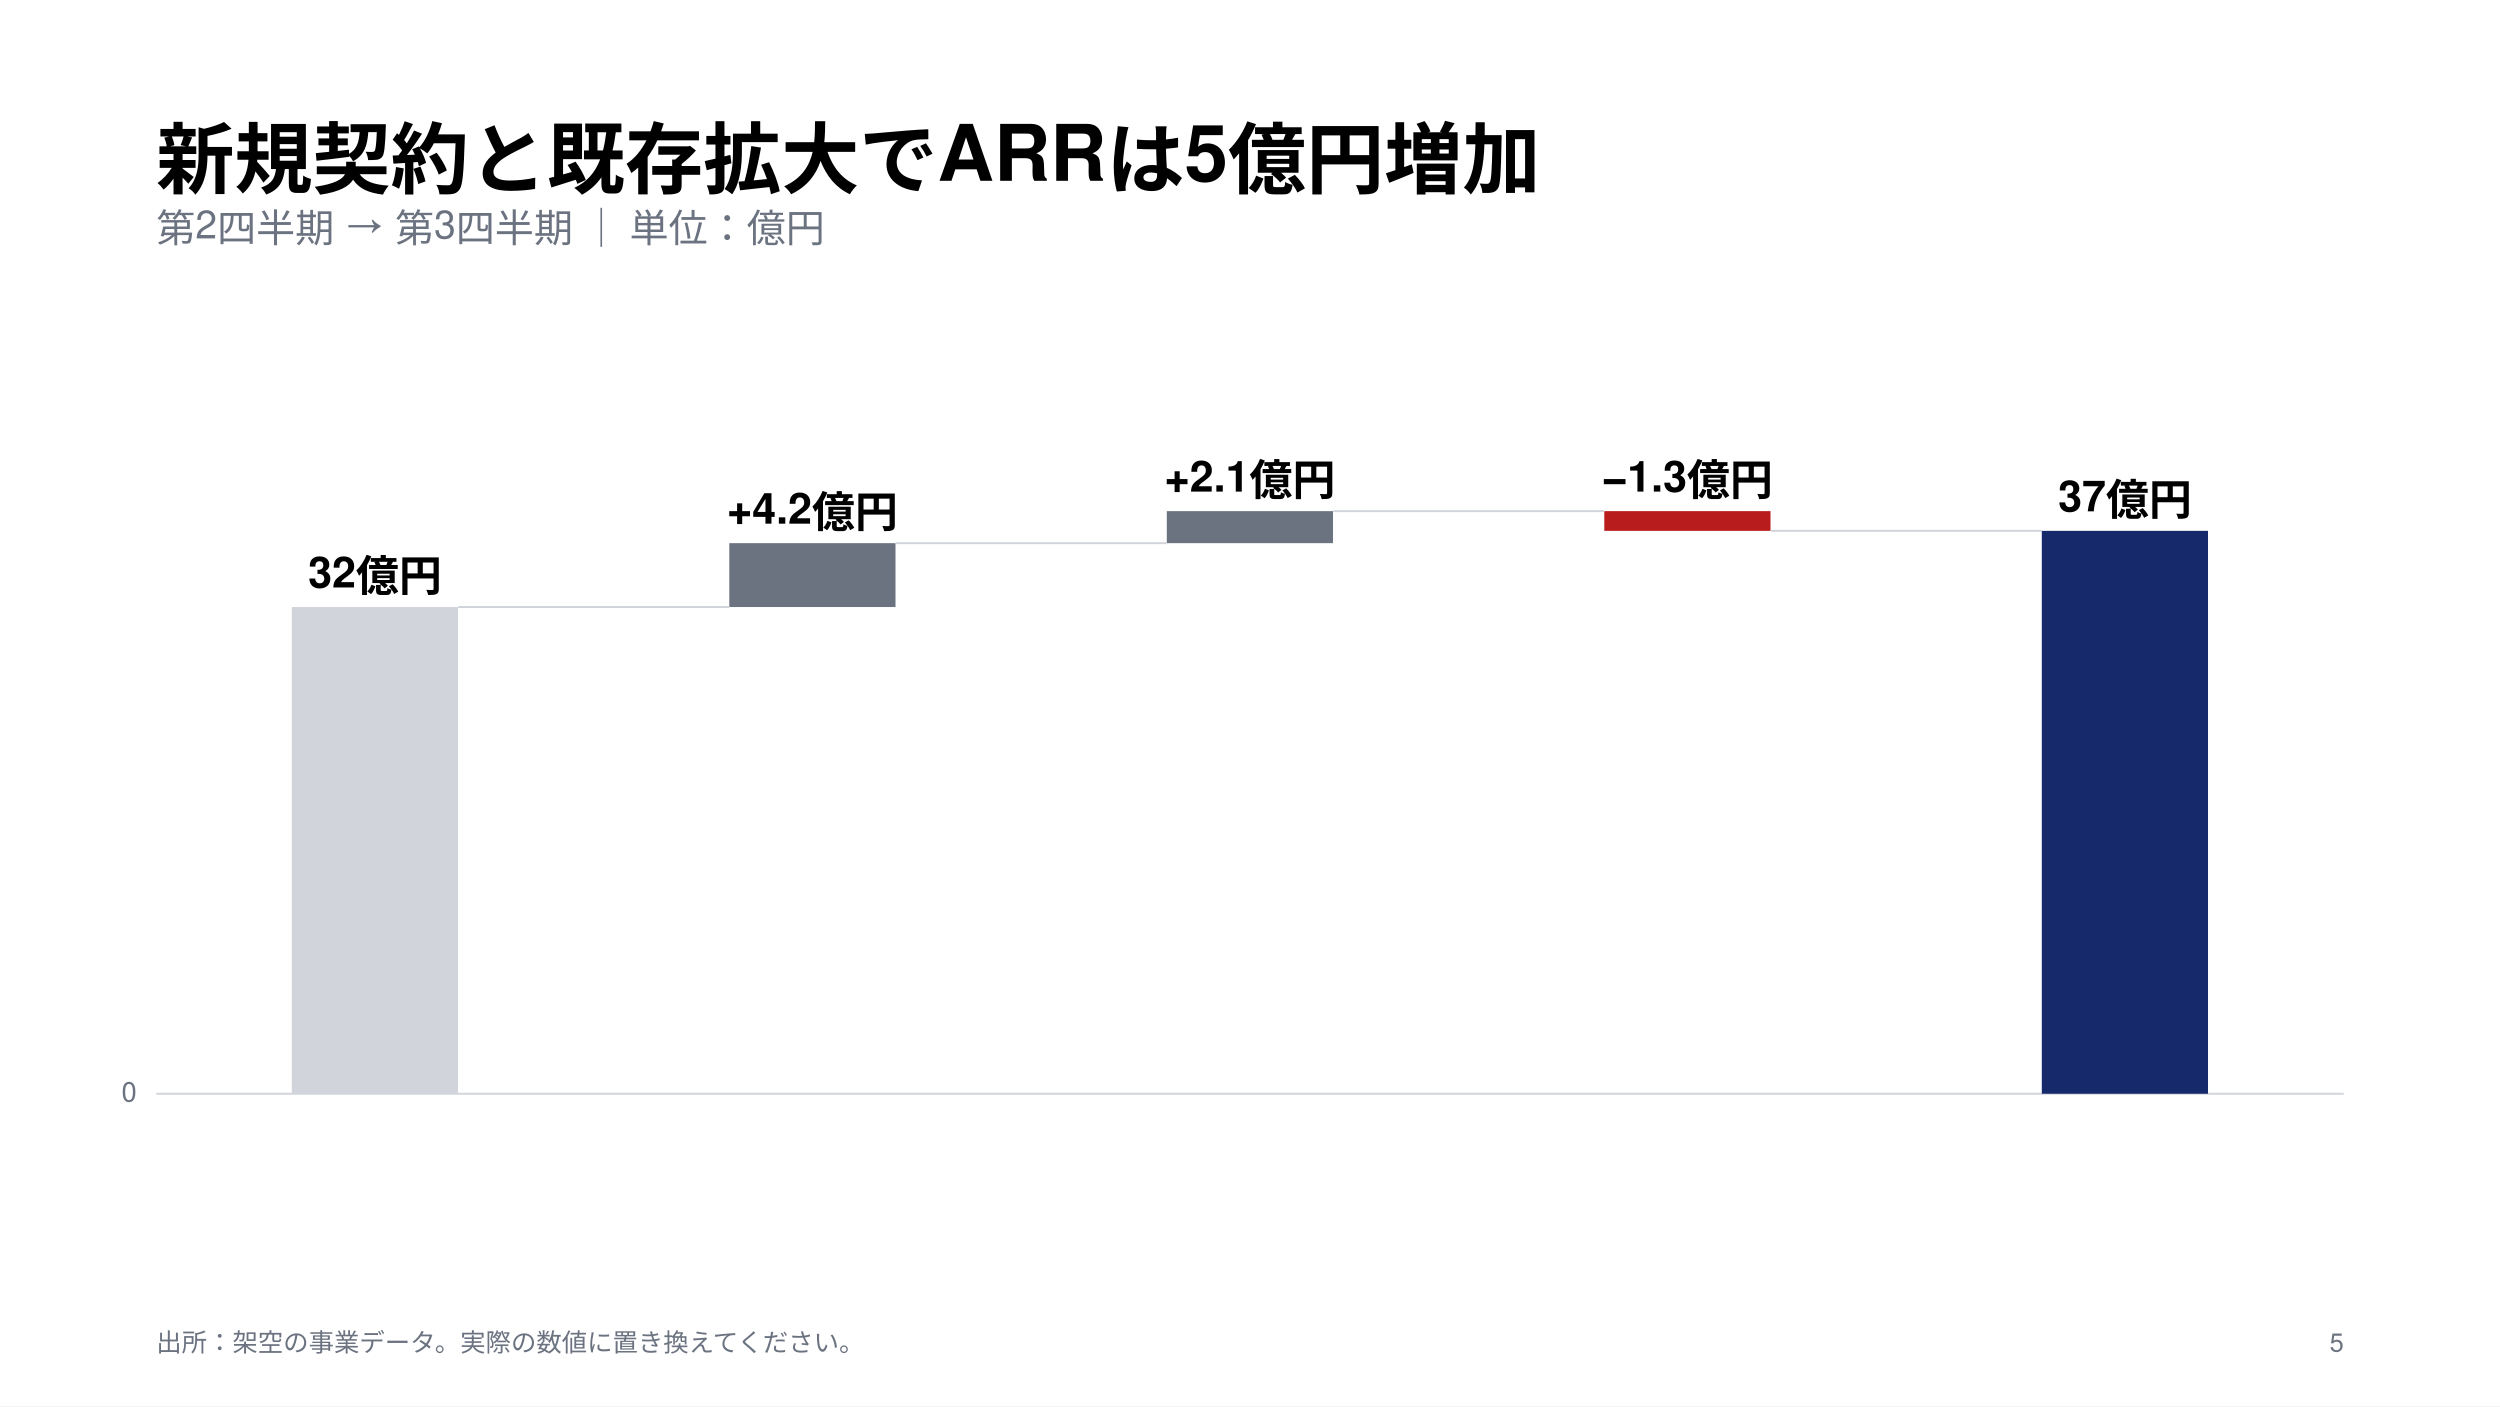
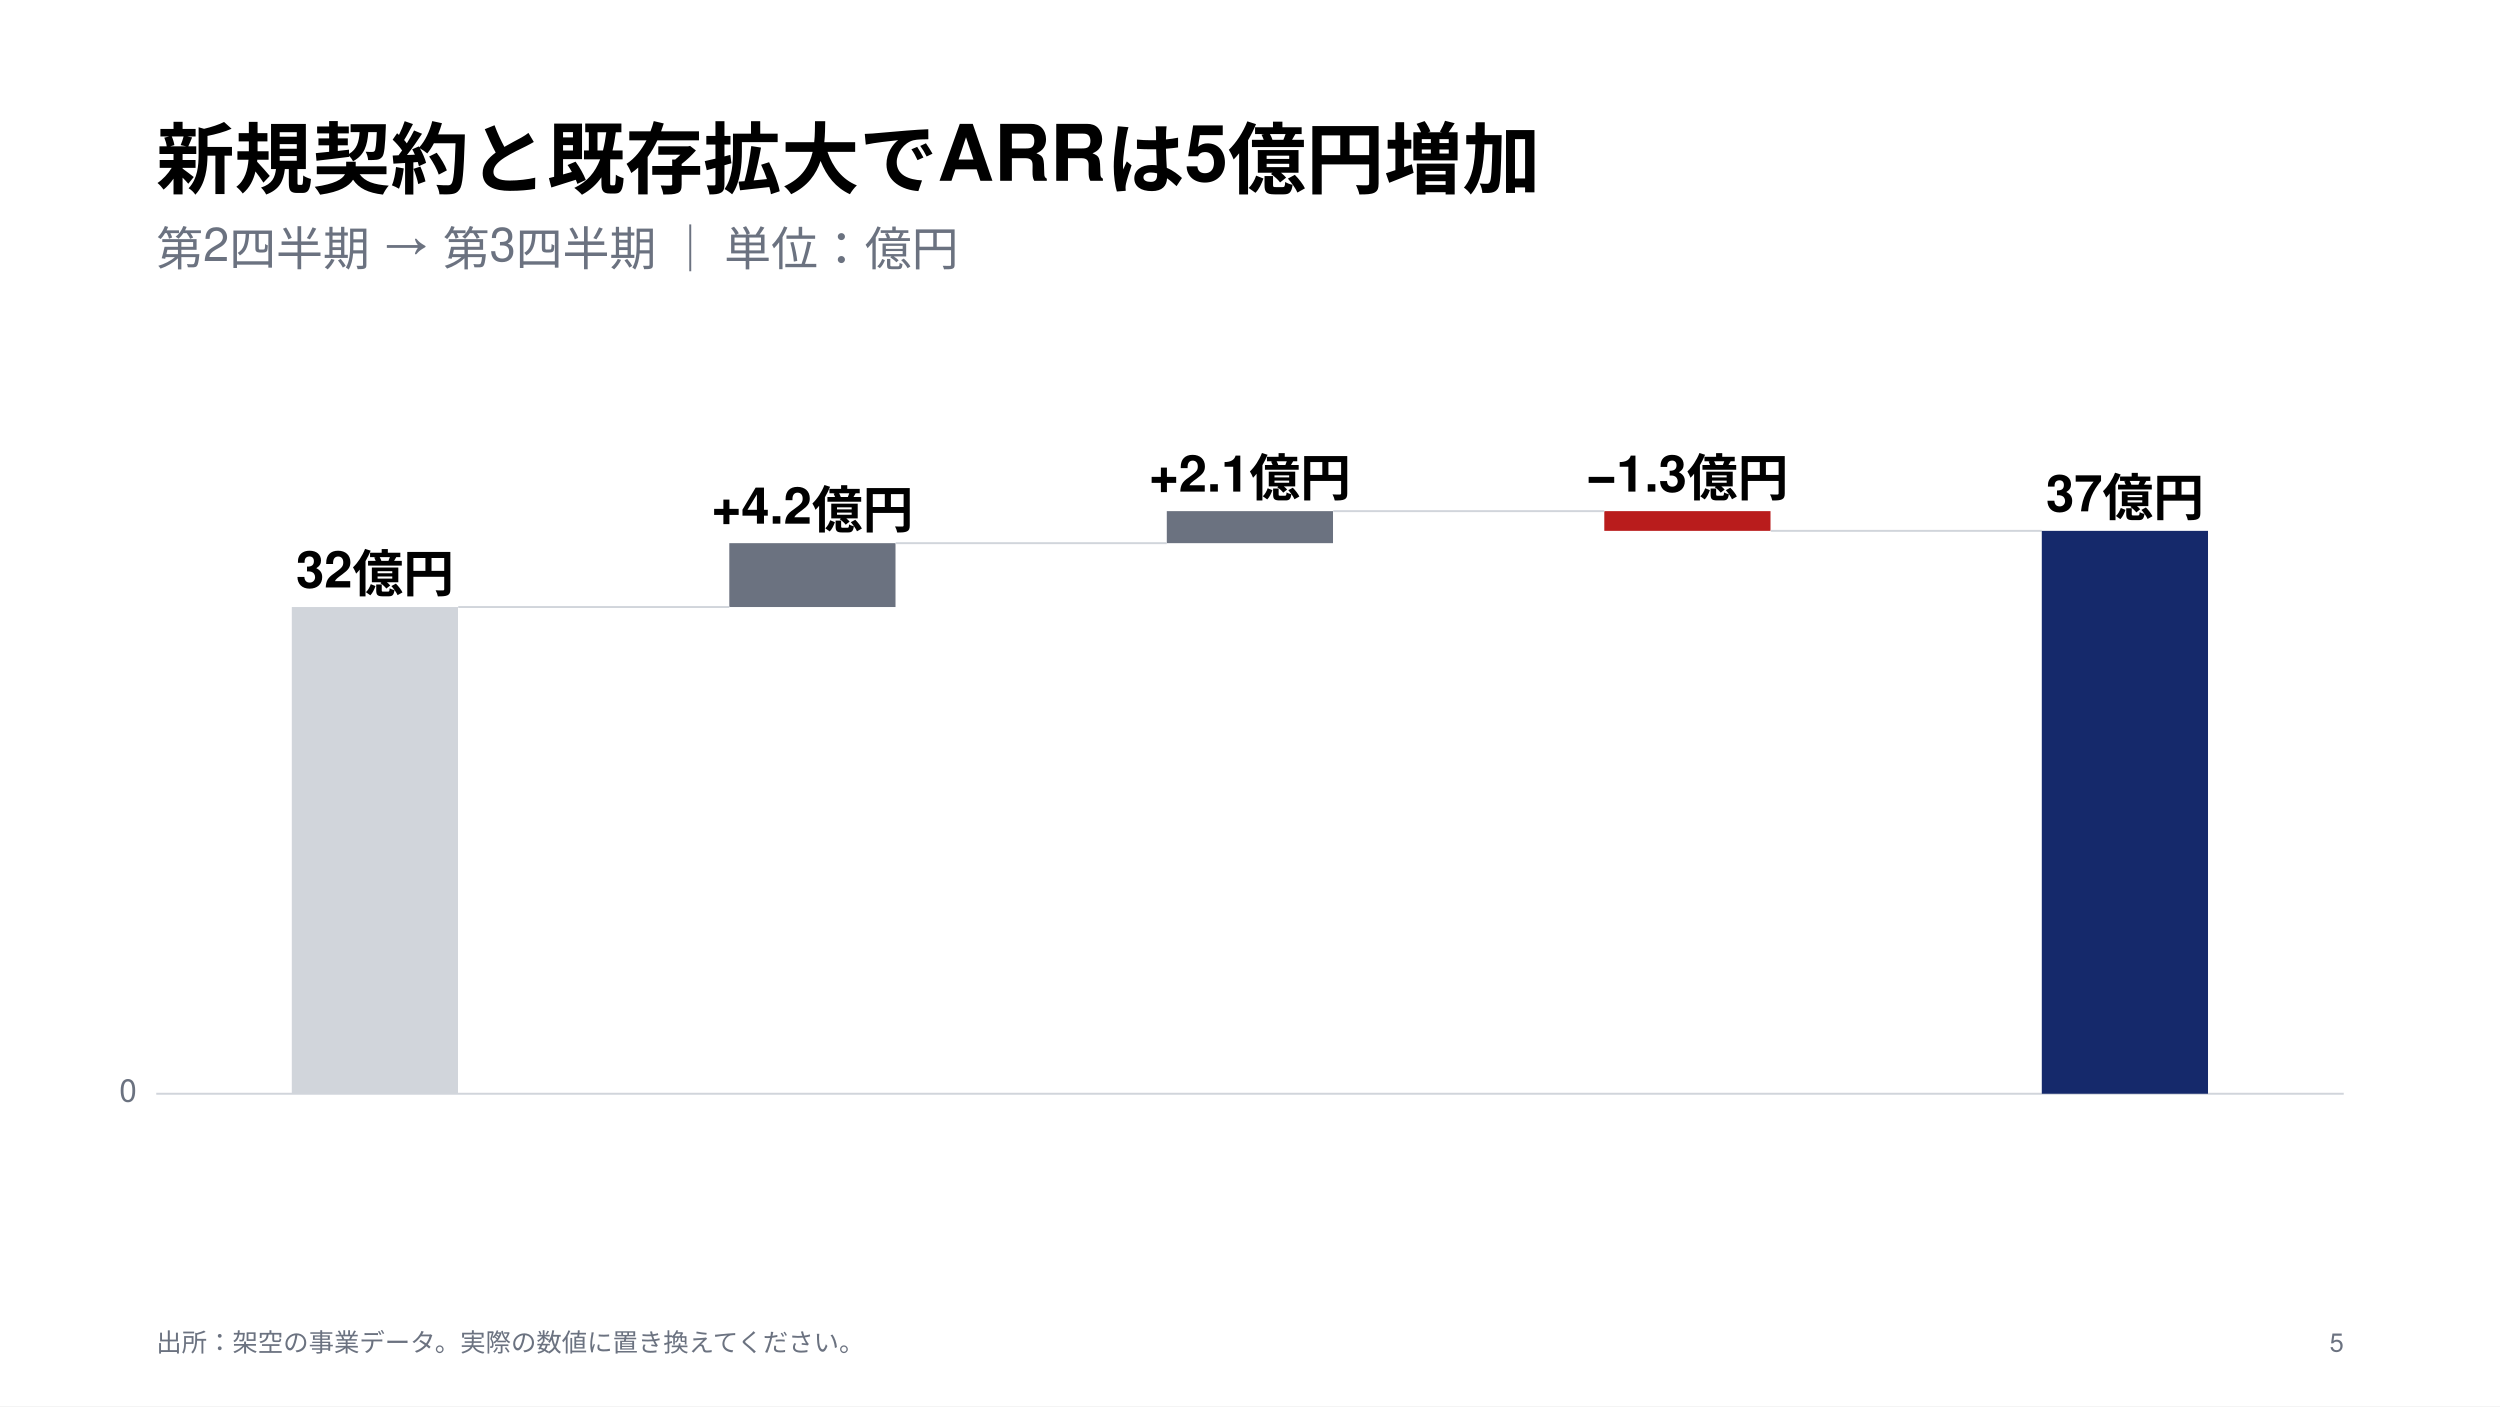
<svg xmlns="http://www.w3.org/2000/svg" viewBox="0 0 1280 720" width="1280" height="720" role="img" aria-label="新規契約と既存拡大でARRは5億円増加">
  <rect width="1280" height="720" fill="#FFFFFF" />
  <text x="80.0" y="96.0" font-family="'Helvetica Neue', Helvetica, Arial, 'Hiragino Sans', 'Yu Gothic', 'Noto Sans JP', 'Meiryo', sans-serif" font-size="40" fill="#000000" font-weight="bold" text-anchor="start">新規契約と既存拡大でARRは5億円増加</text>
-   <text x="80.0" y="124.0" font-family="'Helvetica Neue', Helvetica, Arial, 'Hiragino Sans', 'Yu Gothic', 'Noto Sans JP', 'Meiryo', sans-serif" font-size="20" fill="#6B7280" font-weight="normal" text-anchor="start">第2四半期 → 第3四半期 ｜ 単位：億円</text>
+   <text x="80.0" y="136.0" font-family="'Helvetica Neue', Helvetica, Arial, 'Hiragino Sans', 'Yu Gothic', 'Noto Sans JP', 'Meiryo', sans-serif" font-size="24" fill="#6B7280" font-weight="normal" text-anchor="start">第2四半期 → 第3四半期 ｜ 単位：億円</text>
  <line x1="80.0" y1="560.0" x2="1200.0" y2="560.0" stroke="#D1D5DB" />
-   <text x="70.0" y="564.0" font-family="'Helvetica Neue', Helvetica, Arial, 'Hiragino Sans', 'Yu Gothic', 'Noto Sans JP', 'Meiryo', sans-serif" font-size="14" fill="#6B7280" font-weight="normal" text-anchor="end">0</text>
+   <text x="70.0" y="564.0" font-family="'Helvetica Neue', Helvetica, Arial, 'Hiragino Sans', 'Yu Gothic', 'Noto Sans JP', 'Meiryo', sans-serif" font-size="16" fill="#6B7280" font-weight="normal" text-anchor="end">0</text>
  <rect x="149.4" y="310.8" width="85.1" height="249.2" fill="#D1D5DB" stroke="none" />
-   <text x="192.0" y="300.8" font-family="'Helvetica Neue', Helvetica, Arial, 'Hiragino Sans', 'Yu Gothic', 'Noto Sans JP', 'Meiryo', sans-serif" font-size="22" fill="#000000" font-weight="bold" text-anchor="middle">32億円</text>
-   <text x="192.0" y="578.0" font-family="'Helvetica Neue', Helvetica, Arial, 'Hiragino Sans', 'Yu Gothic', 'Noto Sans JP', 'Meiryo', sans-serif" font-size="18" fill="#374151" font-weight="normal" text-anchor="middle" />
+   <text x="192.0" y="300.8" font-family="'Helvetica Neue', Helvetica, Arial, 'Hiragino Sans', 'Yu Gothic', 'Noto Sans JP', 'Meiryo', sans-serif" font-size="26" fill="#000000" font-weight="bold" text-anchor="middle">32億円</text>
+   <text x="192.0" y="582.0" font-family="'Helvetica Neue', Helvetica, Arial, 'Hiragino Sans', 'Yu Gothic', 'Noto Sans JP', 'Meiryo', sans-serif" font-size="22" fill="#374151" font-weight="normal" text-anchor="middle" />
  <rect x="373.4" y="278.1" width="85.1" height="32.7" fill="#6B7280" stroke="none" />
-   <text x="416.0" y="268.1" font-family="'Helvetica Neue', Helvetica, Arial, 'Hiragino Sans', 'Yu Gothic', 'Noto Sans JP', 'Meiryo', sans-serif" font-size="22" fill="#000000" font-weight="bold" text-anchor="middle">+4.2億円</text>
-   <text x="416.0" y="578.0" font-family="'Helvetica Neue', Helvetica, Arial, 'Hiragino Sans', 'Yu Gothic', 'Noto Sans JP', 'Meiryo', sans-serif" font-size="18" fill="#374151" font-weight="normal" text-anchor="middle" />
+   <text x="416.0" y="268.1" font-family="'Helvetica Neue', Helvetica, Arial, 'Hiragino Sans', 'Yu Gothic', 'Noto Sans JP', 'Meiryo', sans-serif" font-size="26" fill="#000000" font-weight="bold" text-anchor="middle">+4.2億円</text>
+   <text x="416.0" y="582.0" font-family="'Helvetica Neue', Helvetica, Arial, 'Hiragino Sans', 'Yu Gothic', 'Noto Sans JP', 'Meiryo', sans-serif" font-size="22" fill="#374151" font-weight="normal" text-anchor="middle" />
  <line x1="234.6" y1="310.8" x2="373.4" y2="310.8" stroke="#D1D5DB" />
  <rect x="597.4" y="261.7" width="85.1" height="16.4" fill="#6B7280" stroke="none" />
-   <text x="640.0" y="251.7" font-family="'Helvetica Neue', Helvetica, Arial, 'Hiragino Sans', 'Yu Gothic', 'Noto Sans JP', 'Meiryo', sans-serif" font-size="22" fill="#000000" font-weight="bold" text-anchor="middle">+2.1億円</text>
-   <text x="640.0" y="578.0" font-family="'Helvetica Neue', Helvetica, Arial, 'Hiragino Sans', 'Yu Gothic', 'Noto Sans JP', 'Meiryo', sans-serif" font-size="18" fill="#374151" font-weight="normal" text-anchor="middle" />
+   <text x="640.0" y="251.7" font-family="'Helvetica Neue', Helvetica, Arial, 'Hiragino Sans', 'Yu Gothic', 'Noto Sans JP', 'Meiryo', sans-serif" font-size="26" fill="#000000" font-weight="bold" text-anchor="middle">+2.1億円</text>
+   <text x="640.0" y="582.0" font-family="'Helvetica Neue', Helvetica, Arial, 'Hiragino Sans', 'Yu Gothic', 'Noto Sans JP', 'Meiryo', sans-serif" font-size="22" fill="#374151" font-weight="normal" text-anchor="middle" />
  <line x1="458.6" y1="278.1" x2="597.4" y2="278.1" stroke="#D1D5DB" />
  <rect x="821.4" y="261.7" width="85.1" height="10.1" fill="#B91C1C" stroke="none" />
-   <text x="864.0" y="251.7" font-family="'Helvetica Neue', Helvetica, Arial, 'Hiragino Sans', 'Yu Gothic', 'Noto Sans JP', 'Meiryo', sans-serif" font-size="22" fill="#000000" font-weight="bold" text-anchor="middle">−1.3億円</text>
-   <text x="864.0" y="578.0" font-family="'Helvetica Neue', Helvetica, Arial, 'Hiragino Sans', 'Yu Gothic', 'Noto Sans JP', 'Meiryo', sans-serif" font-size="18" fill="#374151" font-weight="normal" text-anchor="middle" />
+   <text x="864.0" y="251.7" font-family="'Helvetica Neue', Helvetica, Arial, 'Hiragino Sans', 'Yu Gothic', 'Noto Sans JP', 'Meiryo', sans-serif" font-size="26" fill="#000000" font-weight="bold" text-anchor="middle">−1.3億円</text>
+   <text x="864.0" y="582.0" font-family="'Helvetica Neue', Helvetica, Arial, 'Hiragino Sans', 'Yu Gothic', 'Noto Sans JP', 'Meiryo', sans-serif" font-size="22" fill="#374151" font-weight="normal" text-anchor="middle" />
  <line x1="682.6" y1="261.7" x2="821.4" y2="261.7" stroke="#D1D5DB" />
  <line x1="906.6" y1="271.8" x2="1045.4" y2="271.8" stroke="#D1D5DB" />
  <rect x="1045.4" y="271.8" width="85.1" height="288.2" fill="#15296B" stroke="none" />
-   <text x="1088.0" y="261.8" font-family="'Helvetica Neue', Helvetica, Arial, 'Hiragino Sans', 'Yu Gothic', 'Noto Sans JP', 'Meiryo', sans-serif" font-size="22" fill="#000000" font-weight="bold" text-anchor="middle">37億円</text>
-   <text x="1088.0" y="578.0" font-family="'Helvetica Neue', Helvetica, Arial, 'Hiragino Sans', 'Yu Gothic', 'Noto Sans JP', 'Meiryo', sans-serif" font-size="18" fill="#374151" font-weight="normal" text-anchor="middle" />
-   <text x="80.0" y="630.0" font-family="'Helvetica Neue', Helvetica, Arial, 'Hiragino Sans', 'Yu Gothic', 'Noto Sans JP', 'Meiryo', sans-serif" font-size="22" fill="#15296B" font-weight="600" text-anchor="start" />
+   <text x="1088.0" y="261.8" font-family="'Helvetica Neue', Helvetica, Arial, 'Hiragino Sans', 'Yu Gothic', 'Noto Sans JP', 'Meiryo', sans-serif" font-size="26" fill="#000000" font-weight="bold" text-anchor="middle">37億円</text>
+   <text x="1088.0" y="582.0" font-family="'Helvetica Neue', Helvetica, Arial, 'Hiragino Sans', 'Yu Gothic', 'Noto Sans JP', 'Meiryo', sans-serif" font-size="22" fill="#374151" font-weight="normal" text-anchor="middle" />
+   <text x="80.0" y="630.0" font-family="'Helvetica Neue', Helvetica, Arial, 'Hiragino Sans', 'Yu Gothic', 'Noto Sans JP', 'Meiryo', sans-serif" font-size="24" fill="#15296B" font-weight="600" text-anchor="start" />
  <text x="80.0" y="692.0" font-family="'Helvetica Neue', Helvetica, Arial, 'Hiragino Sans', 'Yu Gothic', 'Noto Sans JP', 'Meiryo', sans-serif" font-size="13" fill="#6B7280" font-weight="normal" text-anchor="start">出所：架空の事業データ。実際の数値に置き換えてください。</text>
  <text x="1200.0" y="692.0" font-family="'Helvetica Neue', Helvetica, Arial, 'Hiragino Sans', 'Yu Gothic', 'Noto Sans JP', 'Meiryo', sans-serif" font-size="13" fill="#6B7280" font-weight="normal" text-anchor="end">5</text>
</svg>
